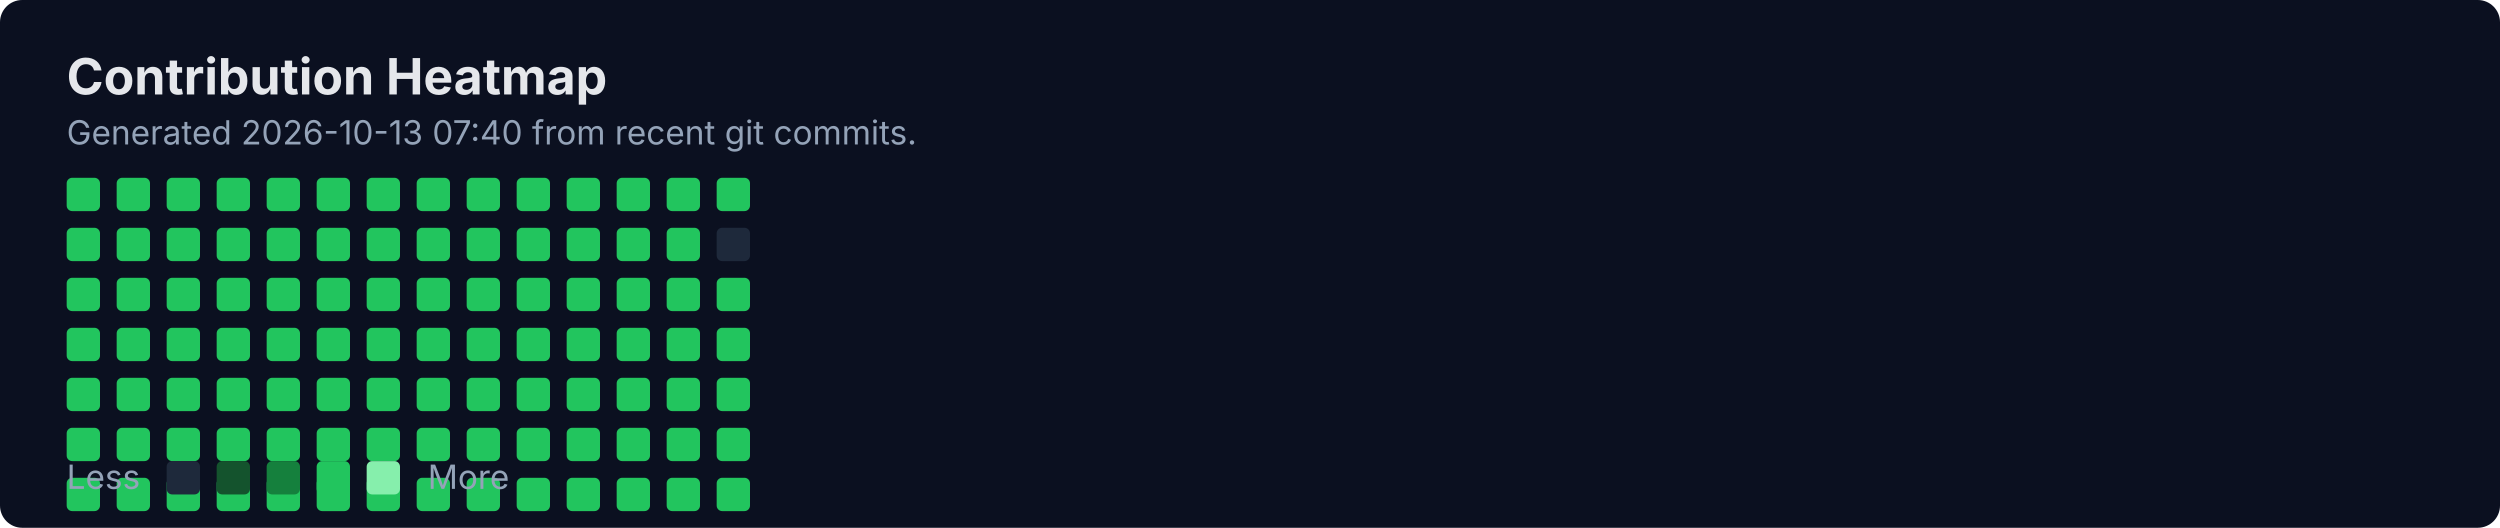
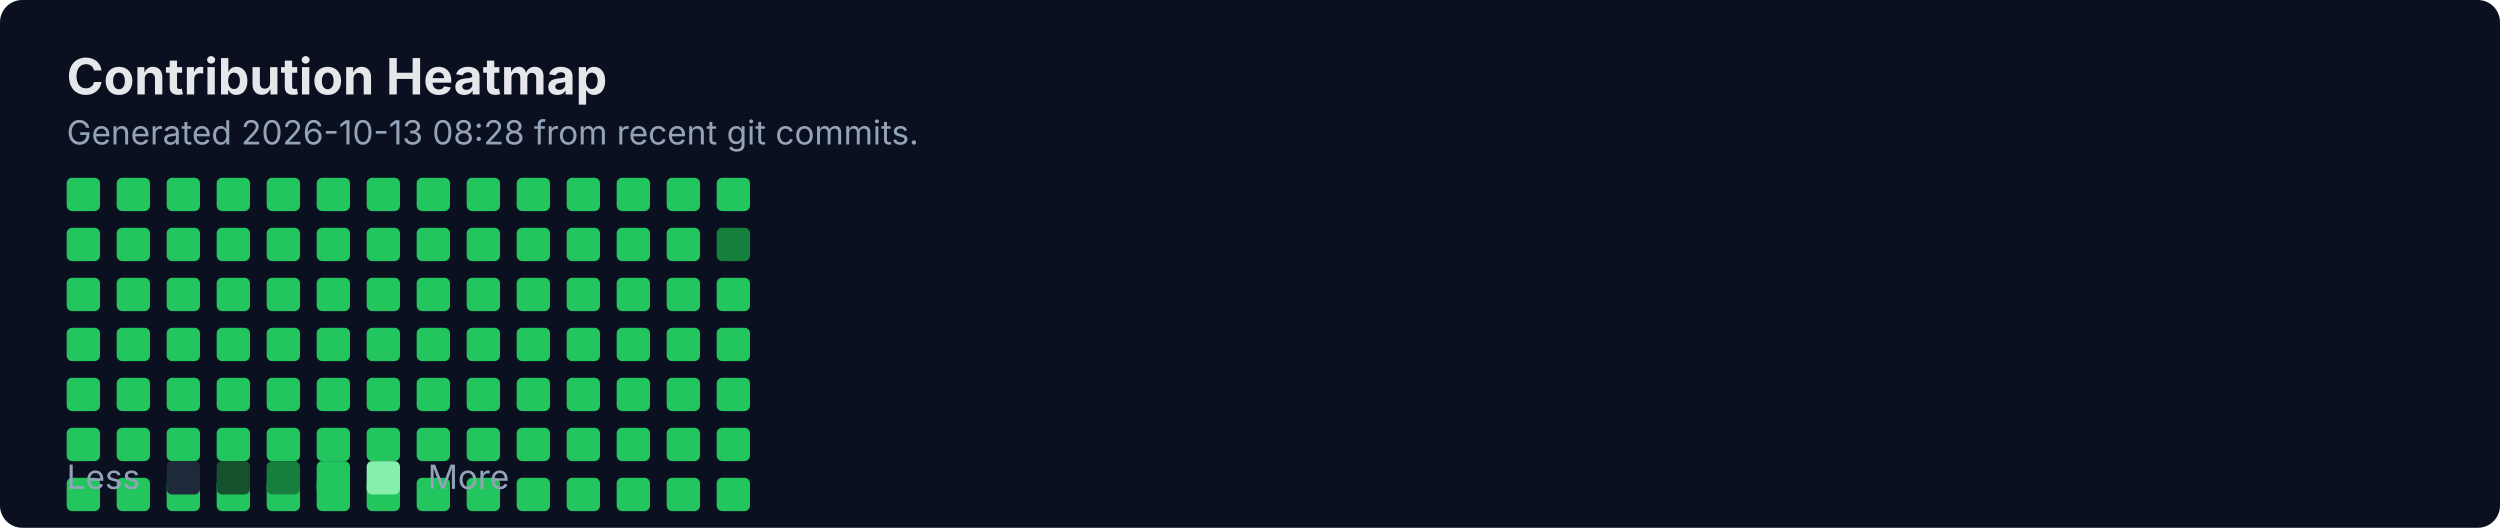
<svg xmlns="http://www.w3.org/2000/svg" width="900" height="190" viewBox="0 0 900 190" fill="none" role="img" aria-labelledby="title">
  <rect width="900" height="190" rx="8" fill="#0B1020" />
  <text x="24" y="34" fill="#E5E7EB" font-family="Inter, Segoe UI, Arial" font-size="18" font-weight="700">Contribution Heatmap</text>
-   <text x="24" y="52" fill="#94A3B8" font-family="Inter, Segoe UI, Arial" font-size="12">Generated 2026-10-13 07:40 from recent git commits.</text>
+   <text x="24" y="52" fill="#94A3B8" font-family="Inter, Segoe UI, Arial" font-size="12">Generated 2026-10-13 08:28 from recent git commits.</text>
  <rect x="24" y="100" width="12" height="12" rx="2" fill="#22C55E" />
  <rect x="24" y="118" width="12" height="12" rx="2" fill="#22C55E" />
  <rect x="24" y="136" width="12" height="12" rx="2" fill="#22C55E" />
  <rect x="24" y="154" width="12" height="12" rx="2" fill="#22C55E" />
  <rect x="24" y="172" width="12" height="12" rx="2" fill="#22C55E" />
  <rect x="24" y="64" width="12" height="12" rx="2" fill="#22C55E" />
  <rect x="24" y="82" width="12" height="12" rx="2" fill="#22C55E" />
  <rect x="42" y="100" width="12" height="12" rx="2" fill="#22C55E" />
  <rect x="42" y="118" width="12" height="12" rx="2" fill="#22C55E" />
  <rect x="42" y="136" width="12" height="12" rx="2" fill="#22C55E" />
  <rect x="42" y="154" width="12" height="12" rx="2" fill="#22C55E" />
  <rect x="42" y="172" width="12" height="12" rx="2" fill="#22C55E" />
  <rect x="42" y="64" width="12" height="12" rx="2" fill="#22C55E" />
  <rect x="42" y="82" width="12" height="12" rx="2" fill="#22C55E" />
  <rect x="60" y="100" width="12" height="12" rx="2" fill="#22C55E" />
  <rect x="60" y="118" width="12" height="12" rx="2" fill="#22C55E" />
  <rect x="60" y="136" width="12" height="12" rx="2" fill="#22C55E" />
  <rect x="60" y="154" width="12" height="12" rx="2" fill="#22C55E" />
  <rect x="60" y="172" width="12" height="12" rx="2" fill="#22C55E" />
  <rect x="60" y="64" width="12" height="12" rx="2" fill="#22C55E" />
  <rect x="60" y="82" width="12" height="12" rx="2" fill="#22C55E" />
  <rect x="78" y="100" width="12" height="12" rx="2" fill="#22C55E" />
  <rect x="78" y="118" width="12" height="12" rx="2" fill="#22C55E" />
  <rect x="78" y="136" width="12" height="12" rx="2" fill="#22C55E" />
  <rect x="78" y="154" width="12" height="12" rx="2" fill="#22C55E" />
  <rect x="78" y="172" width="12" height="12" rx="2" fill="#22C55E" />
  <rect x="78" y="64" width="12" height="12" rx="2" fill="#22C55E" />
  <rect x="78" y="82" width="12" height="12" rx="2" fill="#22C55E" />
  <rect x="96" y="100" width="12" height="12" rx="2" fill="#22C55E" />
  <rect x="96" y="118" width="12" height="12" rx="2" fill="#22C55E" />
  <rect x="96" y="136" width="12" height="12" rx="2" fill="#22C55E" />
  <rect x="96" y="154" width="12" height="12" rx="2" fill="#22C55E" />
  <rect x="96" y="172" width="12" height="12" rx="2" fill="#22C55E" />
  <rect x="96" y="64" width="12" height="12" rx="2" fill="#22C55E" />
  <rect x="96" y="82" width="12" height="12" rx="2" fill="#22C55E" />
  <rect x="114" y="100" width="12" height="12" rx="2" fill="#22C55E" />
  <rect x="114" y="118" width="12" height="12" rx="2" fill="#22C55E" />
  <rect x="114" y="136" width="12" height="12" rx="2" fill="#22C55E" />
  <rect x="114" y="154" width="12" height="12" rx="2" fill="#22C55E" />
  <rect x="114" y="172" width="12" height="12" rx="2" fill="#22C55E" />
  <rect x="114" y="64" width="12" height="12" rx="2" fill="#22C55E" />
  <rect x="114" y="82" width="12" height="12" rx="2" fill="#22C55E" />
  <rect x="132" y="100" width="12" height="12" rx="2" fill="#22C55E" />
  <rect x="132" y="118" width="12" height="12" rx="2" fill="#22C55E" />
  <rect x="132" y="136" width="12" height="12" rx="2" fill="#22C55E" />
  <rect x="132" y="154" width="12" height="12" rx="2" fill="#22C55E" />
  <rect x="132" y="172" width="12" height="12" rx="2" fill="#22C55E" />
  <rect x="132" y="64" width="12" height="12" rx="2" fill="#22C55E" />
  <rect x="132" y="82" width="12" height="12" rx="2" fill="#22C55E" />
  <rect x="150" y="100" width="12" height="12" rx="2" fill="#22C55E" />
  <rect x="150" y="118" width="12" height="12" rx="2" fill="#22C55E" />
  <rect x="150" y="136" width="12" height="12" rx="2" fill="#22C55E" />
  <rect x="150" y="154" width="12" height="12" rx="2" fill="#22C55E" />
  <rect x="150" y="172" width="12" height="12" rx="2" fill="#22C55E" />
  <rect x="150" y="64" width="12" height="12" rx="2" fill="#22C55E" />
  <rect x="150" y="82" width="12" height="12" rx="2" fill="#22C55E" />
  <rect x="168" y="100" width="12" height="12" rx="2" fill="#22C55E" />
  <rect x="168" y="118" width="12" height="12" rx="2" fill="#22C55E" />
  <rect x="168" y="136" width="12" height="12" rx="2" fill="#22C55E" />
  <rect x="168" y="154" width="12" height="12" rx="2" fill="#22C55E" />
  <rect x="168" y="172" width="12" height="12" rx="2" fill="#22C55E" />
  <rect x="168" y="64" width="12" height="12" rx="2" fill="#22C55E" />
  <rect x="168" y="82" width="12" height="12" rx="2" fill="#22C55E" />
  <rect x="186" y="100" width="12" height="12" rx="2" fill="#22C55E" />
  <rect x="186" y="118" width="12" height="12" rx="2" fill="#22C55E" />
  <rect x="186" y="136" width="12" height="12" rx="2" fill="#22C55E" />
  <rect x="186" y="154" width="12" height="12" rx="2" fill="#22C55E" />
  <rect x="186" y="172" width="12" height="12" rx="2" fill="#22C55E" />
  <rect x="186" y="64" width="12" height="12" rx="2" fill="#22C55E" />
  <rect x="186" y="82" width="12" height="12" rx="2" fill="#22C55E" />
  <rect x="204" y="100" width="12" height="12" rx="2" fill="#22C55E" />
  <rect x="204" y="118" width="12" height="12" rx="2" fill="#22C55E" />
  <rect x="204" y="136" width="12" height="12" rx="2" fill="#22C55E" />
  <rect x="204" y="154" width="12" height="12" rx="2" fill="#22C55E" />
  <rect x="204" y="172" width="12" height="12" rx="2" fill="#22C55E" />
  <rect x="204" y="64" width="12" height="12" rx="2" fill="#22C55E" />
  <rect x="204" y="82" width="12" height="12" rx="2" fill="#22C55E" />
  <rect x="222" y="100" width="12" height="12" rx="2" fill="#22C55E" />
  <rect x="222" y="118" width="12" height="12" rx="2" fill="#22C55E" />
  <rect x="222" y="136" width="12" height="12" rx="2" fill="#22C55E" />
  <rect x="222" y="154" width="12" height="12" rx="2" fill="#22C55E" />
  <rect x="222" y="172" width="12" height="12" rx="2" fill="#22C55E" />
  <rect x="222" y="64" width="12" height="12" rx="2" fill="#22C55E" />
  <rect x="222" y="82" width="12" height="12" rx="2" fill="#22C55E" />
  <rect x="240" y="100" width="12" height="12" rx="2" fill="#22C55E" />
  <rect x="240" y="118" width="12" height="12" rx="2" fill="#22C55E" />
  <rect x="240" y="136" width="12" height="12" rx="2" fill="#22C55E" />
  <rect x="240" y="154" width="12" height="12" rx="2" fill="#22C55E" />
  <rect x="240" y="172" width="12" height="12" rx="2" fill="#22C55E" />
  <rect x="240" y="64" width="12" height="12" rx="2" fill="#22C55E" />
  <rect x="240" y="82" width="12" height="12" rx="2" fill="#22C55E" />
  <rect x="258" y="100" width="12" height="12" rx="2" fill="#22C55E" />
  <rect x="258" y="118" width="12" height="12" rx="2" fill="#22C55E" />
  <rect x="258" y="136" width="12" height="12" rx="2" fill="#22C55E" />
  <rect x="258" y="154" width="12" height="12" rx="2" fill="#22C55E" />
  <rect x="258" y="172" width="12" height="12" rx="2" fill="#22C55E" />
  <rect x="258" y="64" width="12" height="12" rx="2" fill="#22C55E" />
-   <rect x="258" y="82" width="12" height="12" rx="2" fill="#1E293B" />
+   <rect x="258" y="82" width="12" height="12" rx="2" fill="#15803D" />
  <text x="24" y="176" fill="#94A3B8" font-family="Inter, Segoe UI, Arial" font-size="12">Less</text>
  <rect x="60" y="166" width="12" height="12" rx="2" fill="#1E293B" />
  <rect x="78" y="166" width="12" height="12" rx="2" fill="#14532D" />
  <rect x="96" y="166" width="12" height="12" rx="2" fill="#15803D" />
  <rect x="114" y="166" width="12" height="12" rx="2" fill="#22C55E" />
  <rect x="132" y="166" width="12" height="12" rx="2" fill="#86EFAC" />
  <text x="154" y="176" fill="#94A3B8" font-family="Inter, Segoe UI, Arial" font-size="12">More</text>
</svg>
